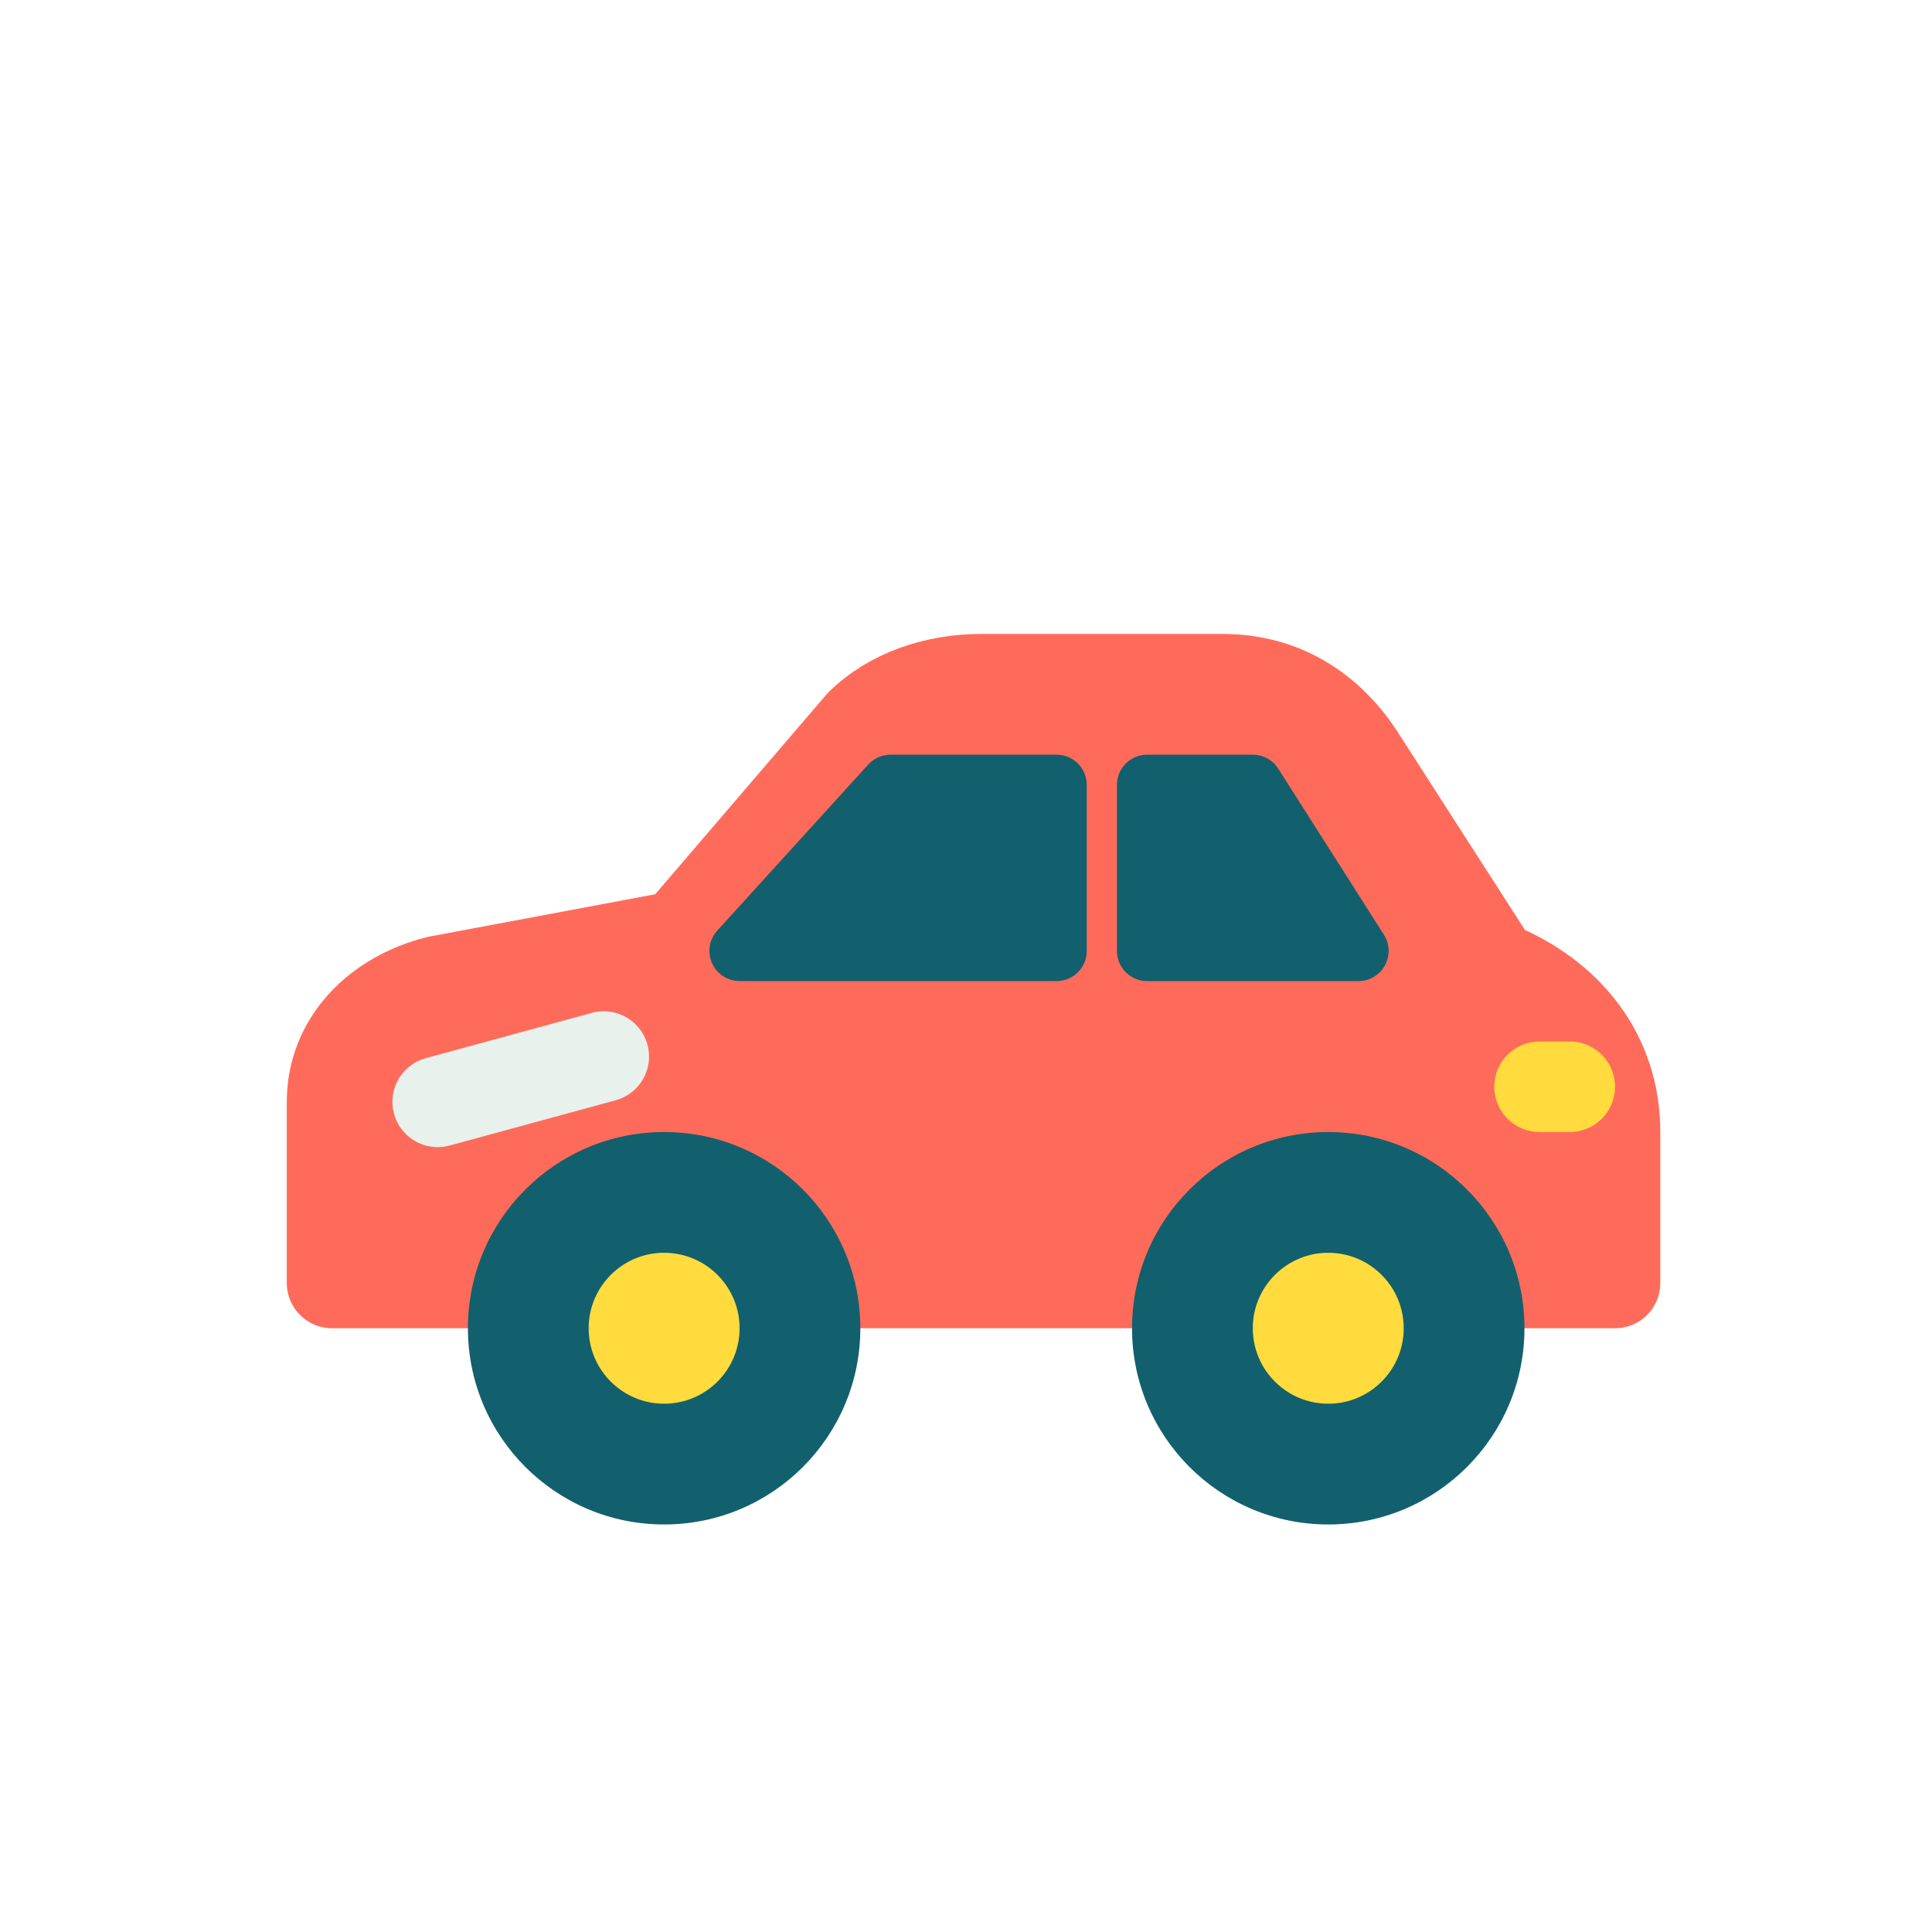
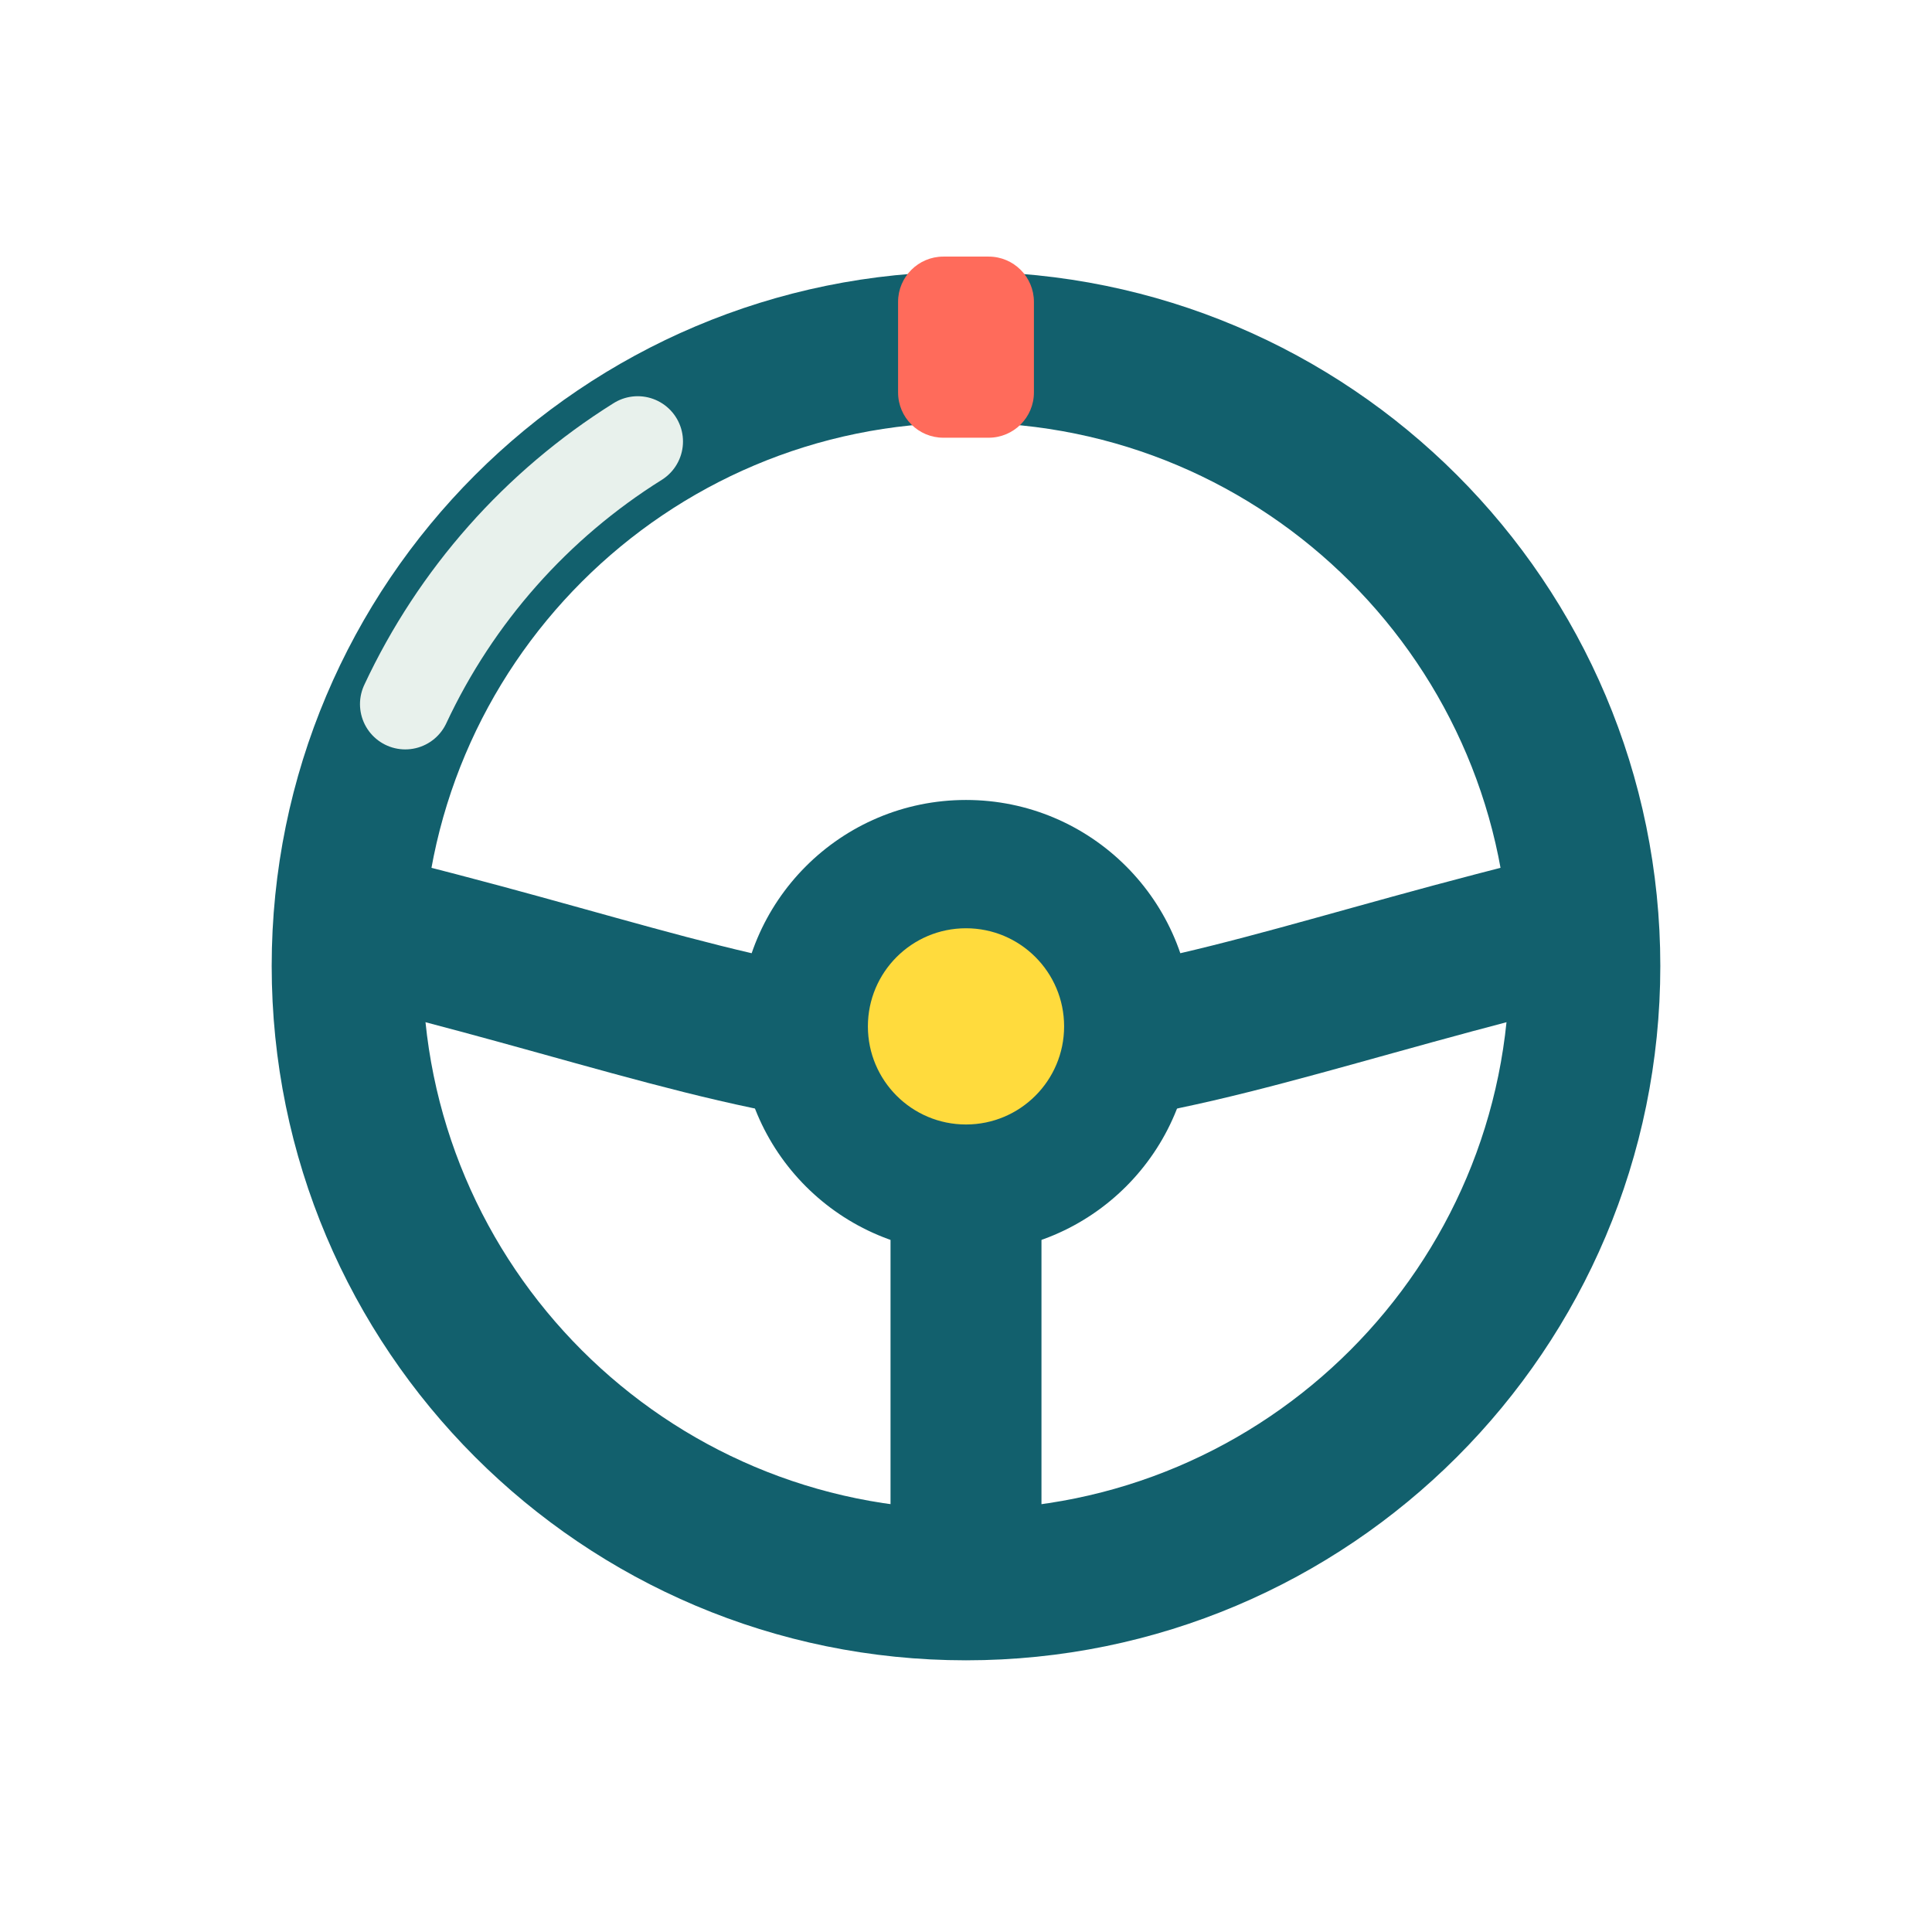
<svg xmlns="http://www.w3.org/2000/svg" viewBox="0 0 256 256" role="img" aria-label="Automobile &amp; Voitures">
-   <path d="M44 170V146C44 138 50 132 58 130L90 124L114 96C118 92 124 90 130 90H162C170 90 176 94 180 100L198 128C208 132 214 140 214 150V170Z" fill="#FF6B5B" stroke="#FF6B5B" stroke-width="12" stroke-linejoin="round" />
-   <path d="M98 126L118 104H140V126Z" fill="#12606D" stroke="#12606D" stroke-width="8" stroke-linejoin="round" />
-   <path d="M152 104H166L180 126H152Z" fill="#12606D" stroke="#12606D" stroke-width="8" stroke-linejoin="round" />
-   <circle cx="88" cy="176" r="26" fill="#12606D" />
-   <circle cx="176" cy="176" r="26" fill="#12606D" />
-   <circle cx="88" cy="176" r="10" fill="#FFDB3D" />
-   <circle cx="176" cy="176" r="10" fill="#FFDB3D" />
-   <rect x="198" y="138" width="16" height="12" rx="6" fill="#FFDB3D" />
-   <path d="M58 146L80 140" stroke="#E8F1EC" stroke-width="12" stroke-linecap="round" stroke-linejoin="round" fill="none" />
+   <circle cx="128" cy="128" r="82" stroke="#12606D" stroke-width="20" fill="none" />
+   <path d="M52 124C84 132 104 140 128 140C152 140 172 132 204 124" stroke="#12606D" stroke-width="20" stroke-linecap="round" stroke-linejoin="round" fill="none" />
+   <path d="M128 140V204" stroke="#12606D" stroke-width="20" stroke-linecap="round" stroke-linejoin="round" fill="none" />
+   <circle cx="128" cy="136" r="30" fill="#12606D" />
+   <circle cx="128" cy="136" r="13" fill="#FFDB3D" />
+   <rect x="119" y="34" width="18" height="24" rx="6" fill="#FF6B5B" />
+   <path d="M53.7 93.3A82 82 0 0 1 84.5 58.5" stroke="#E8F1EC" stroke-width="12" stroke-linecap="round" stroke-linejoin="round" fill="none" />
</svg>
